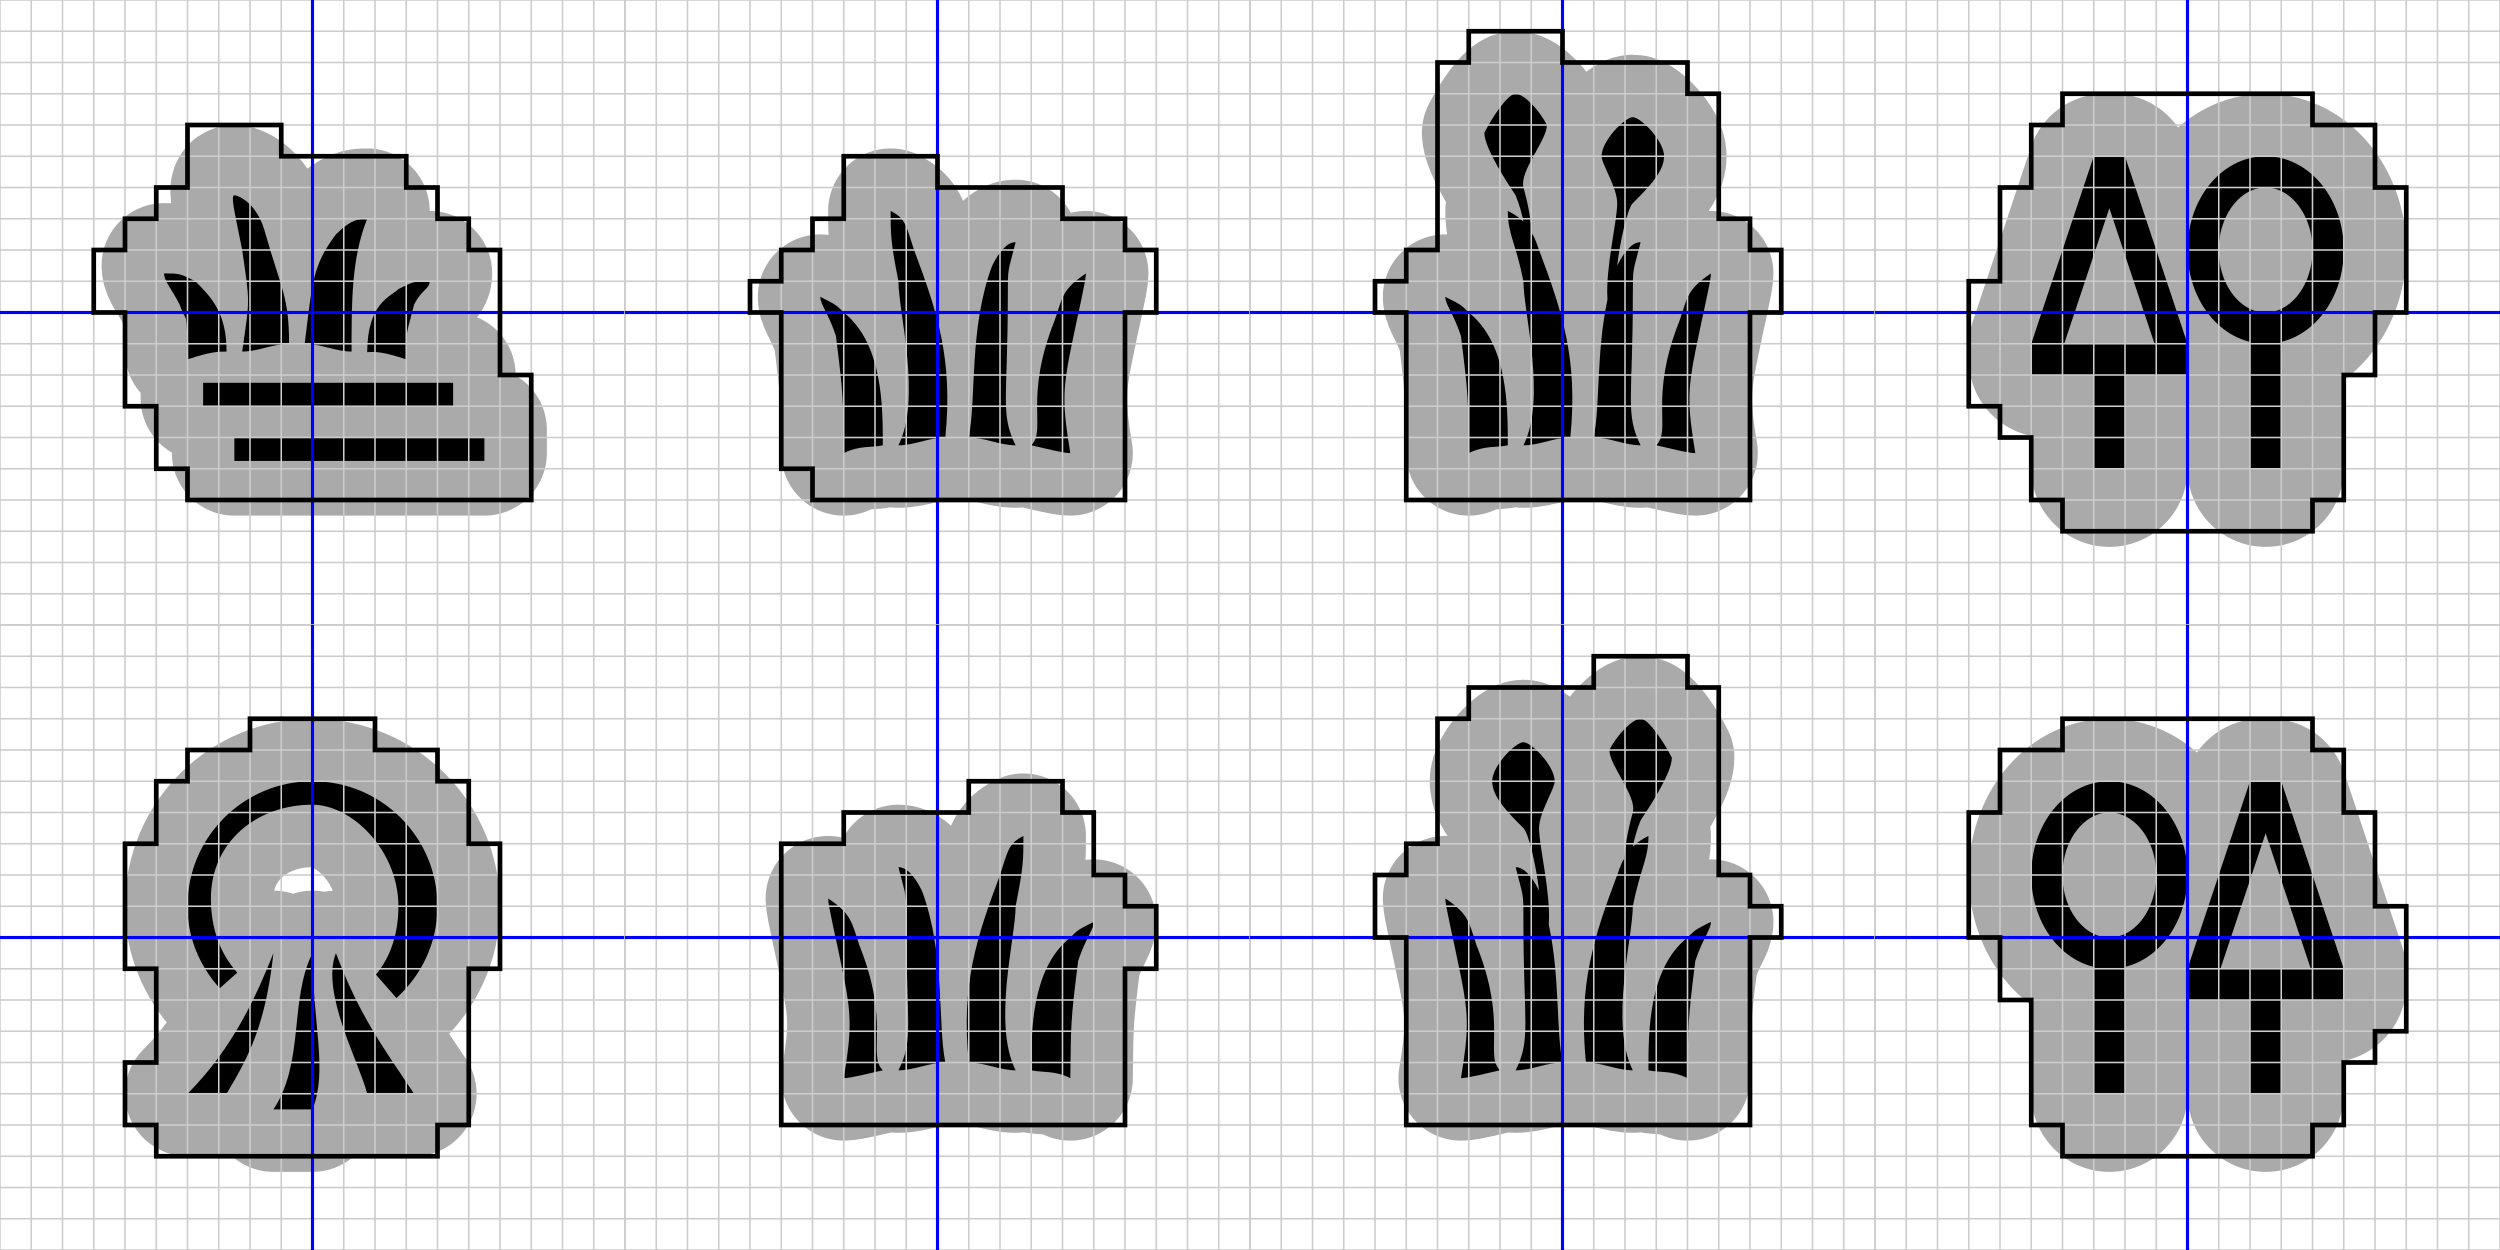
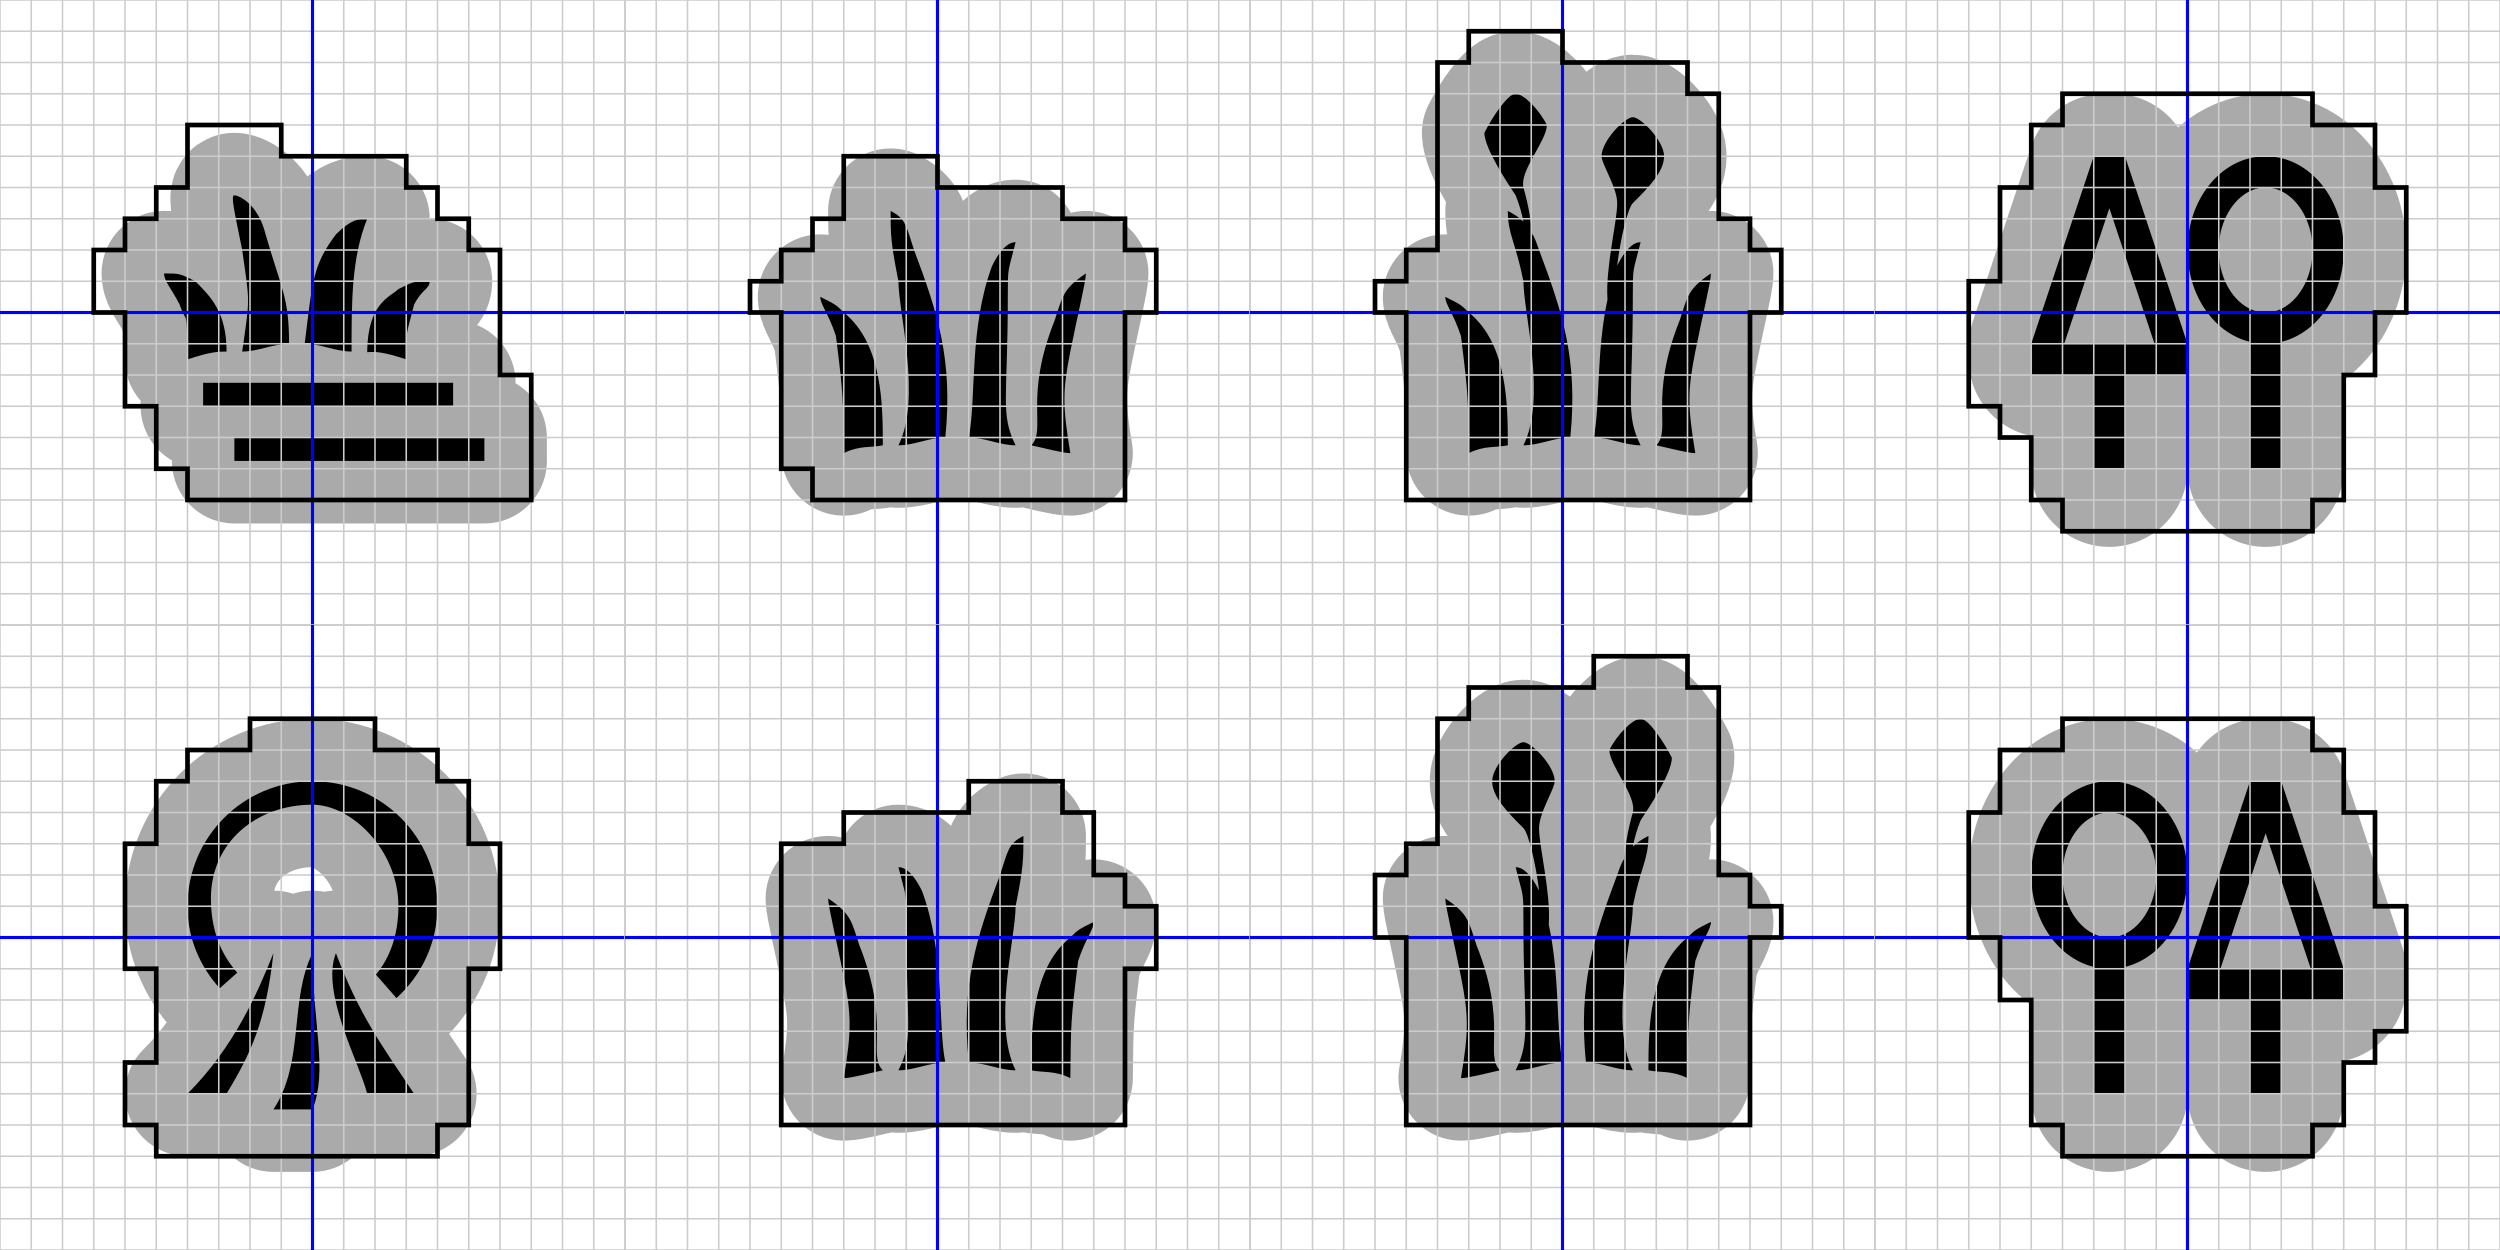
<svg xmlns="http://www.w3.org/2000/svg" xmlns:xlink="http://www.w3.org/1999/xlink" width="800" height="400" viewBox="0 0 80 40">
  <defs>
    <g id="grid">
      <path d="m-10,-10 v20 m1,0 v-20 m1,0 v20 m1,0 v-20 m1,0 v20 m1,0 v-20 m1,0 v20 m1,0 v-20 m1,0 v20 m1,0 v-20 m1,0 v20 m1,0 v-20 m1,0 v20 m1,0 v-20 m1,0 v20 m1,0 v-20 m1,0 v20 m1,0 v-20 m1,0 v20 m1,0 v-20 m1,0 v20" stroke-width=".05" stroke="#ccc" fill="none" />
      <path d="m-10,-10 h20 m0,1 h-20 m0,1 h20 m0,1 h-20 m0,1 h20 m0,1 h-20 m0,1 h20 m0,1 h-20 m0,1 h20 m0,1 h-20 m0,1 h20 m0,1 h-20 m0,1 h20 m0,1 h-20 m0,1 h20 m0,1 h-20 m0,1 h20 m0,1 h-20 m0,1 h20 m0,1 h-20 m0,1 h20" stroke-width=".05" stroke="#ccc" fill="none" />
      <path d="m0,-10 v20 m-10,-10 h20" stroke-width=".1" stroke="blue" fill="none" />
    </g>
  </defs>
  <g id="bog" transform="translate(10,10)">
-     <path d="m-3.5,2 h8 v0.75 h-8 z m1,1.75 h8 v0.75 h-8 z m-2.25,-5.25 c0,.25 .25,.5 .5,1 .236,.7 .225,-.01 .25,1.75 .75,-.25 1,-.25 1.25,-.25 0,-1.25 -.5,-1.75 -1,-2.25 -.5,-.25 -.5,-.25 -1,-.25 z m2.25,-2.5 c-0.125,0 0,.5 .25,1.75 .25,1.75 .25,1.5 0,3.25 .5,0 1,-.25 1.5,-.25 0,-1.5 -.25,-1.75 -.75,-3.5 -.25,-1 -.875,-1.25 -1,-1.25 z m4.25,.75 c-0.25,0 -.5,0 -1,.5 -.75,1 -.75,1.5 -1,3.5 .5,0 1,.25 1.5,.25 -.001,-1.62 0,-3 .5,-4.25 z m2,2 c0,.25 -.25,.25 -.5,.75 -.25,1 -.25,.75 -.25,1.75 -.75,-.25 -1,-.25 -1.25,-.23 .011,-1.59 .75,-1.77 1,-2.02 .5,-.25 .5,-.25 1,-.25 z" stroke="#aaa" stroke-width="4" stroke-linejoin="round" />
+     <path d="m-3.5,2.25 h8 v0.75 h-8 z m1,1.75 h8 v0.75 h-8 z m-2.25,-5.25 c0,.25 .25,.5 .5,1 .236,.7 .225,-.01 .25,1.75 .75,-.25 1,-.25 1.25,-.25 0,-1.25 -.5,-1.75 -1,-2.25 -.5,-.25 -.5,-.25 -1,-.25 z m2.25,-2.5 c-0.125,0 0,.5 .25,1.75 .25,1.75 .25,1.5 0,3.25 .5,0 1,-.25 1.5,-.25 0,-1.5 -.25,-1.75 -.75,-3.5 -.25,-1 -.875,-1.25 -1,-1.25 z m4.25,.75 c-0.25,0 -.5,0 -1,.5 -.75,1 -.75,1.5 -1,3.5 .5,0 1,.25 1.5,.25 -.001,-1.62 0,-3 .5,-4.25 z m2,2 c0,.25 -.25,.25 -.5,.75 -.25,1 -.25,.75 -.25,1.75 -.75,-.25 -1,-.25 -1.25,-.23 .011,-1.59 .75,-1.77 1,-2.02 .5,-.25 .5,-.25 1,-.25 z" stroke="#aaa" stroke-width="4" stroke-linejoin="round" />
    <path d="m-3.5,2.25 h8 v0.75 h-8 z m1,1.75 h8 v0.75 h-8 z m-2.25,-5.25 c0,.25 .25,.5 .5,1 .236,.7 .225,-.01 .25,1.75 .75,-.25 1,-.25 1.25,-.25 0,-1.25 -.5,-1.75 -1,-2.25 -.5,-.25 -.5,-.25 -1,-.25 z m2.25,-2.5 c-0.125,0 0,.5 .25,1.75 .25,1.75 .25,1.5 0,3.25 .5,0 1,-.25 1.5,-.25 0,-1.5 -.25,-1.75 -.75,-3.5 -.25,-1 -.875,-1.25 -1,-1.25 z m4.25,.75 c-0.25,0 -.5,0 -1,.5 -.75,1 -.75,1.5 -1,3.5 .5,0 1,.25 1.5,.25 -.001,-1.62 0,-3 .5,-4.25 z m2,2 c0,.25 -.25,.25 -.5,.75 -.25,1 -.25,.75 -.25,1.75 -.75,-.25 -1,-.25 -1.25,-.23 .011,-1.59 .75,-1.77 1,-2.02 .5,-.25 .5,-.25 1,-.25 z" />
    <use xlink:href="#grid" />
    <path d="m-1,-6 v1 h4 v1 h1 v1 h1 v1 h1 v4 h1 v4 h-11 v-1 h-1 v-2 h-1 v-3 h-1 v-2 h1 v-1 h1 v-1 h1 v-2 z" stroke="black" stroke-width=".15" fill="none" />
  </g>
  <g id="mangrove" transform="translate(10,30)">
    <path d="m0,-5 c-2.209,0 -4,1.791 -4,4 0,1.025 .398,1.924 1.031,2.625 l0.562,-.5 c-0.516,-.577 -.844,-1.347 -.844,-2.375 0,-1.795 1.455,-3 3.25,-3 1.25,0 2.75,1.455 2.75,3.25 0,.872 -.25,1.624 -.719,2.188 l0.656,.75 c0.801,-.724 1.312,-1.769 1.312,-2.938 0,-2.209 -1.791,-4 -4,-4 z m-1.25,5.5 c-0.25,2.25 -.75,3.25 -1.5,4.5 h-1.25 c1.5,-1.5 2.25,-3.25 2.75,-4.5 z m1.25,0 c0,2.25 .5,3.75 0,5 h-1.25 c1,-1.5 .5,-3.5 1.25,-5 z m0.75,0 c0.75,2 1.5,3 2.5,4.5 h-1.5 c-0.25,-1 -1.5,-3.25 -1,-4.5 z" stroke="#aaa" stroke-width="4" stroke-linejoin="round" />
    <path d="m0,-5 c-2.209,0 -4,1.791 -4,4 0,1.025 .398,1.924 1.031,2.625 l0.562,-.5 c-0.516,-.577 -.844,-1.347 -.844,-2.375 0,-1.795 1.455,-3 3.25,-3 1.25,0 2.75,1.455 2.75,3.25 0,.872 -.25,1.624 -.719,2.188 l0.656,.75 c0.801,-.724 1.312,-1.769 1.312,-2.938 0,-2.209 -1.791,-4 -4,-4 z m-1.25,5.5 c-0.25,2.25 -.75,3.25 -1.5,4.5 h-1.25 c1.5,-1.5 2.25,-3.25 2.75,-4.5 z m1.25,0 c0,2.25 .5,3.75 0,5 h-1.25 c1,-1.5 .5,-3.5 1.25,-5 z m0.75,0 c0.75,2 1.5,3 2.5,4.5 h-1.5 c-0.25,-1 -1.5,-3.25 -1,-4.5 z" />
    <use xlink:href="#grid" />
    <path d="m2,-7 v1 h2 v1 h1 v2 h1 v4 h-1 v5 h-1 v1 h-9 v-1 h-1 v-2 h1 v-3 h-1 v-4 h1 v-2 h1 v-1 h2 v-1 z" stroke="black" stroke-width=".15" fill="none" />
  </g>
  <g id="marsh1" transform="translate(30,10)">
    <path d="m4.75,-1.25 c0,.25 -.25,1.25 -.5,2.5 s-.25,1.75 0,3.25 c-.25,0 -.866,-.17 -1.25,-.25 .5,-.5 -.25,-1.5 .75,-4 .25,-.75 .25,-1 1,-1.5 z m-8.5,.75 c0,.25 .25,.5 .5,1.25 .25,2 .225,1.99 .25,3.75 .5,-.25 .866,-.17 1.25,-.25 0,-1.25 0,-3.25 -1.25,-4.25 -.25,-.25 -.25,-.25 -.75,-.5 z m6.25,-1.75 c-.25,0 -.5,.25 -.75,.75 -.75,2 -.5,4.25 -.75,5.5 .5,0 1,.25 1.5,.25 -.5,-1 -.25,-1.5 -.25,-4.75 0,-1 0,-.75 .25,-1.75 z m-4,-1 c0,.75 0,1 .25,2.25 0,1 .75,3.75 0,5.25 .5,0 1,-.25 1.5,-.25 .25,-2.5 -.25,-4 -1,-6 -.25,-.75 -.25,-1 -.75,-1.25 z" stroke="#aaa" stroke-width="4" stroke-linejoin="round" />
    <path d="m4.75,-1.25 c0,.25 -.25,1.25 -.5,2.5 s-.25,1.75 0,3.25 c-.25,0 -.866,-.17 -1.25,-.25 .5,-.5 -.25,-1.5 .75,-4 .25,-.75 .25,-1 1,-1.5 z m-8.5,.75 c0,.25 .25,.5 .5,1.25 .25,2 .225,1.99 .25,3.75 .5,-.25 .866,-.17 1.25,-.25 0,-1.25 0,-3.25 -1.25,-4.25 -.25,-.25 -.25,-.25 -.75,-.5 z m6.25,-1.75 c-.25,0 -.5,.25 -.75,.75 -.75,2 -.5,4.25 -.75,5.5 .5,0 1,.25 1.5,.25 -.5,-1 -.25,-1.5 -.25,-4.75 0,-1 0,-.75 .25,-1.75 z m-4,-1 c0,.75 0,1 .25,2.25 0,1 .75,3.75 0,5.25 .5,0 1,-.25 1.5,-.25 .25,-2.5 -.25,-4 -1,-6 -.25,-.75 -.25,-1 -.75,-1.25 z" />
    <use xlink:href="#grid" />
    <path d="m0,-5 v1 h4 v1 h2 v1 h1 v2 h-1 v6 h-10 v-1 h-1 v-5 h-1 v-1 h1 v-1 h1 v-1 h1 v-2 z" stroke="black" stroke-width=".15" fill="none" />
  </g>
  <g id="marsh2" transform="translate(30,30)">
    <path d="m-3.5,-1.25 c0,.25 .25,1.25 .5,2.5 s.25,1.75 0,3.25 c.25,0 .866,-.17 1.25,-.25 -.5,-.5 .25,-1.5 -.75,-4 -.25,-.75 -.25,-1 -1,-1.5 z m8.5,.75 c0,.25 -.25,.5 -.5,1.25 -.25,2 -.225,1.99 -.25,3.75 -.5,-.25 -.866,-.17 -1.25,-.25 0,-1.25 0,-3.25 1.25,-4.25 .25,-.25 .25,-.25 .75,-.5 z m-6.25,-1.75 c.25,0 .5,.25 .75,.75 .75,2 .5,4.25 .75,5.5 -.5,0 -1,.25 -1.5,.25 .5,-1 .25,-1.5 .25,-4.75 0,-1 0,-.75 -.25,-1.75 z m4,-1 c0,.75 0,1 -.25,2.25 0,1 -.75,3.75 0,5.25 -.5,0 -1,-.25 -1.5,-.25 -.25,-2.5 .25,-4 1,-6 .25,-.75 .25,-1 .75,-1.25 z" stroke="#aaa" stroke-width="4" stroke-linejoin="round" />
    <path d="m-3.5,-1.25 c0,.25 .25,1.25 .5,2.5 s.25,1.75 0,3.25 c.25,0 .866,-.17 1.25,-.25 -.5,-.5 .25,-1.5 -.75,-4 -.25,-.75 -.25,-1 -1,-1.5 z m8.5,.75 c0,.25 -.25,.5 -.5,1.25 -.25,2 -.225,1.99 -.25,3.75 -.5,-.25 -.866,-.17 -1.25,-.25 0,-1.25 0,-3.25 1.25,-4.25 .25,-.25 .25,-.25 .75,-.5 z m-6.25,-1.75 c.25,0 .5,.25 .75,.75 .75,2 .5,4.25 .75,5.5 -.5,0 -1,.25 -1.5,.25 .5,-1 .25,-1.5 .25,-4.75 0,-1 0,-.75 -.25,-1.75 z m4,-1 c0,.75 0,1 -.25,2.25 0,1 -.75,3.75 0,5.25 -.5,0 -1,-.25 -1.5,-.25 -.25,-2.5 .25,-4 1,-6 .25,-.75 .25,-1 .75,-1.25 z" />
    <use xlink:href="#grid" />
    <path d="m4,-5 v1 h1 v2 h1 v1 h1 v2 h-1 v5 h-11 v-9 h2 v-1 h4 v-1 z" stroke="black" stroke-width=".15" fill="none" />
  </g>
  <g id="reed1" transform="translate(50,10)">
    <path d="m-1.5,-7 c-.25,0 -.75,.75 -1,1.25 0,.5 .778,1.667 1,2 .121,.302 .199,.579 .25,.844 -.137,-.135 -.297,-.242 -.5,-.344 0,.75 .25,1 .5,2.25 0,1 .75,3.75 0,5.25 .5,0 1,-.25 1.5,-.25 .25,-2.5 -.25,-4 -1,-6 -.062,-.188 -.121,-.336 -.188,-.469 -.007,-.014 -.024,-.018 -.031,-.031 -.044,-.412 -.101,-.869 -.281,-1.5 -.133,-.534 .75,-1.5 .75,-2 -.25,-.5 -.75,-1 -1,-1 z m3.75,.75 c-.25,0 -1,.75 -1,1.25 0,.25 .5,1 .5,1.5 0,.604 -.375,2.04 -.312,3.062 .001,.01 -.001,.021 0,.031 -.36,1.681 -.232,3.381 -.438,4.407 .5,0 1,.25 1.5,.25 -.5,-1 -.25,-1.5 -.25,-4.75 0,-1 0,-.75 .25,-1.75 -.25,0 -.5,.25 -.75,.75 .104,-.877 .342,-1.842 .5,-2 .5,-.5 1,-1 1,-1.5 s-.75,-1.25 -1,-1.25 z m-6,5.75 c0,.25 .25,.5 .5,1.25 .25,2 .225,1.99 .25,3.75 .5,-.25 .866,-.17 1.25,-.25 0,-1.25 0,-3.25 -1.25,-4.25 -.25,-.25 -.25,-.25 -.75,-.5z m8.5,-.75 c0,.25 -.25,1.25 -.5,2.5 s-.25,1.75 0,3.25 c-.25,0 -.866,-.17 -1.25,-.25 .5,-.5 -.25,-1.5 .75,-4 .25,-.75 .25,-1 1,-1.5 z" stroke="#aaa" stroke-width="4" stroke-linejoin="round" />
    <path d="m-1.5,-7 c-.25,0 -.75,.75 -1,1.25 0,.5 .778,1.667 1,2 .121,.302 .199,.579 .25,.844 -.137,-.135 -.297,-.242 -.5,-.344 0,.75 .25,1 .5,2.25 0,1 .75,3.75 0,5.25 .5,0 1,-.25 1.5,-.25 .25,-2.5 -.25,-4 -1,-6 -.062,-.188 -.121,-.336 -.188,-.469 -.007,-.014 -.024,-.018 -.031,-.031 -.044,-.412 -.101,-.869 -.281,-1.5 -.133,-.534 .75,-1.5 .75,-2 -.25,-.5 -.75,-1 -1,-1 z m3.75,.75 c-.25,0 -1,.75 -1,1.25 0,.25 .5,1 .5,1.5 0,.604 -.375,2.04 -.312,3.062 .001,.01 -.001,.021 0,.031 -.36,1.681 -.232,3.381 -.438,4.407 .5,0 1,.25 1.5,.25 -.5,-1 -.25,-1.5 -.25,-4.75 0,-1 0,-.75 .25,-1.75 -.25,0 -.5,.25 -.75,.75 .104,-.877 .342,-1.842 .5,-2 .5,-.5 1,-1 1,-1.5 s-.75,-1.25 -1,-1.25 z m-6,5.75 c0,.25 .25,.5 .5,1.25 .25,2 .225,1.99 .25,3.75 .5,-.25 .866,-.17 1.25,-.25 0,-1.25 0,-3.25 -1.25,-4.25 -.25,-.25 -.25,-.25 -.75,-.5z m8.5,-.75 c0,.25 -.25,1.25 -.5,2.5 s-.25,1.75 0,3.25 c-.25,0 -.866,-.17 -1.25,-.25 .5,-.5 -.25,-1.5 .75,-4 .25,-.75 .25,-1 1,-1.5 z" />
    <use xlink:href="#grid" />
    <path d="m0,-9 v1 h4 v1 h1 v4 h1 v1 h1 v2 h-1 v6 h-11 v-6 h-1 v-1 h1 v-1 h1 v-6 h1 v-1 z" stroke="black" stroke-width=".15" fill="none" />
  </g>
  <g id="reed2" transform="translate(50,30)">
    <path d="m2.5,-7 c.25,0 .75,.75 1,1.25 0,.5 -.778,1.667 -1,2 -.121,.302 -.199,.579 -.25,.844 .137,-.135 .297,-.242 .5,-.344 0,.75 -.25,1 -.5,2.25 0,1 -.75,3.75 0,5.25 -.5,0 -1,-.25 -1.5,-.25 -.25,-2.5 .25,-4 1,-6 .062,-.188 .121,-.336 .188,-.469 .007,-.014 .024,-.018 .031,-.031 .044,-.412 .101,-.869 .281,-1.5 .133,-.534 -.75,-1.5 -.75,-2 .25,-.5 .75,-1 1,-1 z m-3.75,.75 c.25,0 1,.75 1,1.25 0,.25 -.5,1 -.5,1.5 0,.604 .375,2.04 .312,3.062 .001,.01 .001,.021 0,.031 .36,1.681 .232,3.381 .438,4.407 -.5,0 -1,.25 -1.5,.25 .5,-1 .25,-1.5 .25,-4.75 0,-1 0,-.75 -.25,-1.75 .25,0 .5,.25 .75,.75 -.104,-.877 -.342,-1.842 -.5,-2 -.5,-.5 -1,-1 -1,-1.5 s.75,-1.25 1,-1.25 z m6,5.75 c0,.25 -.25,.5 -.5,1.25 -.25,2 -.225,1.99 -.25,3.75 -.5,-.25 -.866,-.17 -1.25,-.25 0,-1.25 0,-3.25 1.25,-4.25 .25,-.25 .25,-.25 .75,-.5 z m-8.5,-.75 c0,.25 .25,1.25 .5,2.5 s.25,1.75 0,3.25 c.25,0 .866,-.17 1.25,-.25 -.5,-.5 .25,-1.5 -.75,-4 -.25,-.75 -.25,-1 -1,-1.5 z" stroke="#aaa" stroke-width="4" stroke-linejoin="round" />
    <path d="m2.5,-7 c.25,0 .75,.75 1,1.25 0,.5 -.778,1.667 -1,2 -.121,.302 -.199,.579 -.25,.844 .137,-.135 .297,-.242 .5,-.344 0,.75 -.25,1 -.5,2.25 0,1 -.75,3.75 0,5.25 -.5,0 -1,-.25 -1.5,-.25 -.25,-2.5 .25,-4 1,-6 .062,-.188 .121,-.336 .188,-.469 .007,-.014 .024,-.018 .031,-.031 .044,-.412 .101,-.869 .281,-1.5 .133,-.534 -.75,-1.5 -.75,-2 .25,-.5 .75,-1 1,-1 z m-3.75,.75 c.25,0 1,.75 1,1.25 0,.25 -.5,1 -.5,1.5 0,.604 .375,2.04 .312,3.062 .001,.01 .001,.021 0,.031 .36,1.681 .232,3.381 .438,4.407 -.5,0 -1,.25 -1.5,.25 .5,-1 .25,-1.5 .25,-4.75 0,-1 0,-.75 -.25,-1.75 .25,0 .5,.25 .75,.75 -.104,-.877 -.342,-1.842 -.5,-2 -.5,-.5 -1,-1 -1,-1.5 s.75,-1.25 1,-1.25 z m6,5.75 c0,.25 -.25,.5 -.5,1.25 -.25,2 -.225,1.99 -.25,3.75 -.5,-.25 -.866,-.17 -1.25,-.25 0,-1.25 0,-3.25 1.25,-4.25 .25,-.25 .25,-.25 .75,-.5 z m-8.5,-.75 c0,.25 .25,1.25 .5,2.5 s.25,1.75 0,3.25 c.25,0 .866,-.17 1.25,-.25 -.5,-.5 .25,-1.5 -.75,-4 -.25,-.75 -.25,-1 -1,-1.5 z" />
    <use xlink:href="#grid" />
    <path d="m1,-9 v1 h-4 v1 h-1 v4 h-1 v1 h-1 v2 h1 v6 h11 v-6 h1 v-1 h-1 v-1 h-1 v-6 h-1 v-1 z" stroke="black" stroke-width=".15" fill="none" />
  </g>
  <g id="swamp1" transform="translate(70,10)">
    <path d="m-2.5,5 v-3.5 m-2,0 v-.419 l1.86,-5.581 h.279 l1.86,5.581 v.419 z m7,3.5 v-4.5 a2,2.5 0 0 1 0,-5 2,2.5 0 0 1 0,5" stroke="#aaa" stroke-width="5" stroke-linejoin="round" stroke-linecap="round" />
    <path d="m-2.5,5 v-3.5 m-2,0 v-.419 l1.86,-5.581 h.279 l1.86,5.581 v.419 z m7,3.5 v-4.5 a2,2.5 0 0 1 0,-5 2,2.5 0 0 1 0,5" stroke-width="1" stroke="black" fill="none" />
    <use xlink:href="#grid" />
    <path d="m4,-7 v1 h2 v2 h1 v4 h-1 v2 h-1 v4 h-1 v1 h-8 v-1 h-1 v-2 h-1 v-1 h-1 v-4 h1 v-3 h1 v-2 h1 v-1 z" stroke="black" stroke-width=".15" fill="none" />
  </g>
  <g id="swamp2" transform="translate(70,30)">
    <path d="m2.5,5 v-3.5 m-2,0 v-.419 l1.86,-5.581 h.279 l1.86,5.581 v.419 z m-3,3.5 v-4.5 a2,2.5 0 0 1 0,-5 2,2.5 0 0 1 0,5" stroke="#aaa" stroke-width="5" stroke-linejoin="round" stroke-linecap="round" />
    <path d="m2.5,5 v-3.5 m-2,0 v-.419 l1.86,-5.581 h.279 l1.86,5.581 v.419 z m-3,3.5 v-4.5 a2,2.5 0 0 1 0,-5 2,2.5 0 0 1 0,5" stroke-width="1" stroke="black" fill="none" />
    <use xlink:href="#grid" />
    <path d="m-4,-7 v1 h-2 v2 h-1 v4 h1 v2 h1 v4 h1 v1 h8 v-1 h1 v-2 h1 v-1 h1 v-4 h-1 v-3 h-1 v-2 h-1 v-1 z" stroke="black" stroke-width=".15" fill="none" />
  </g>
</svg>
